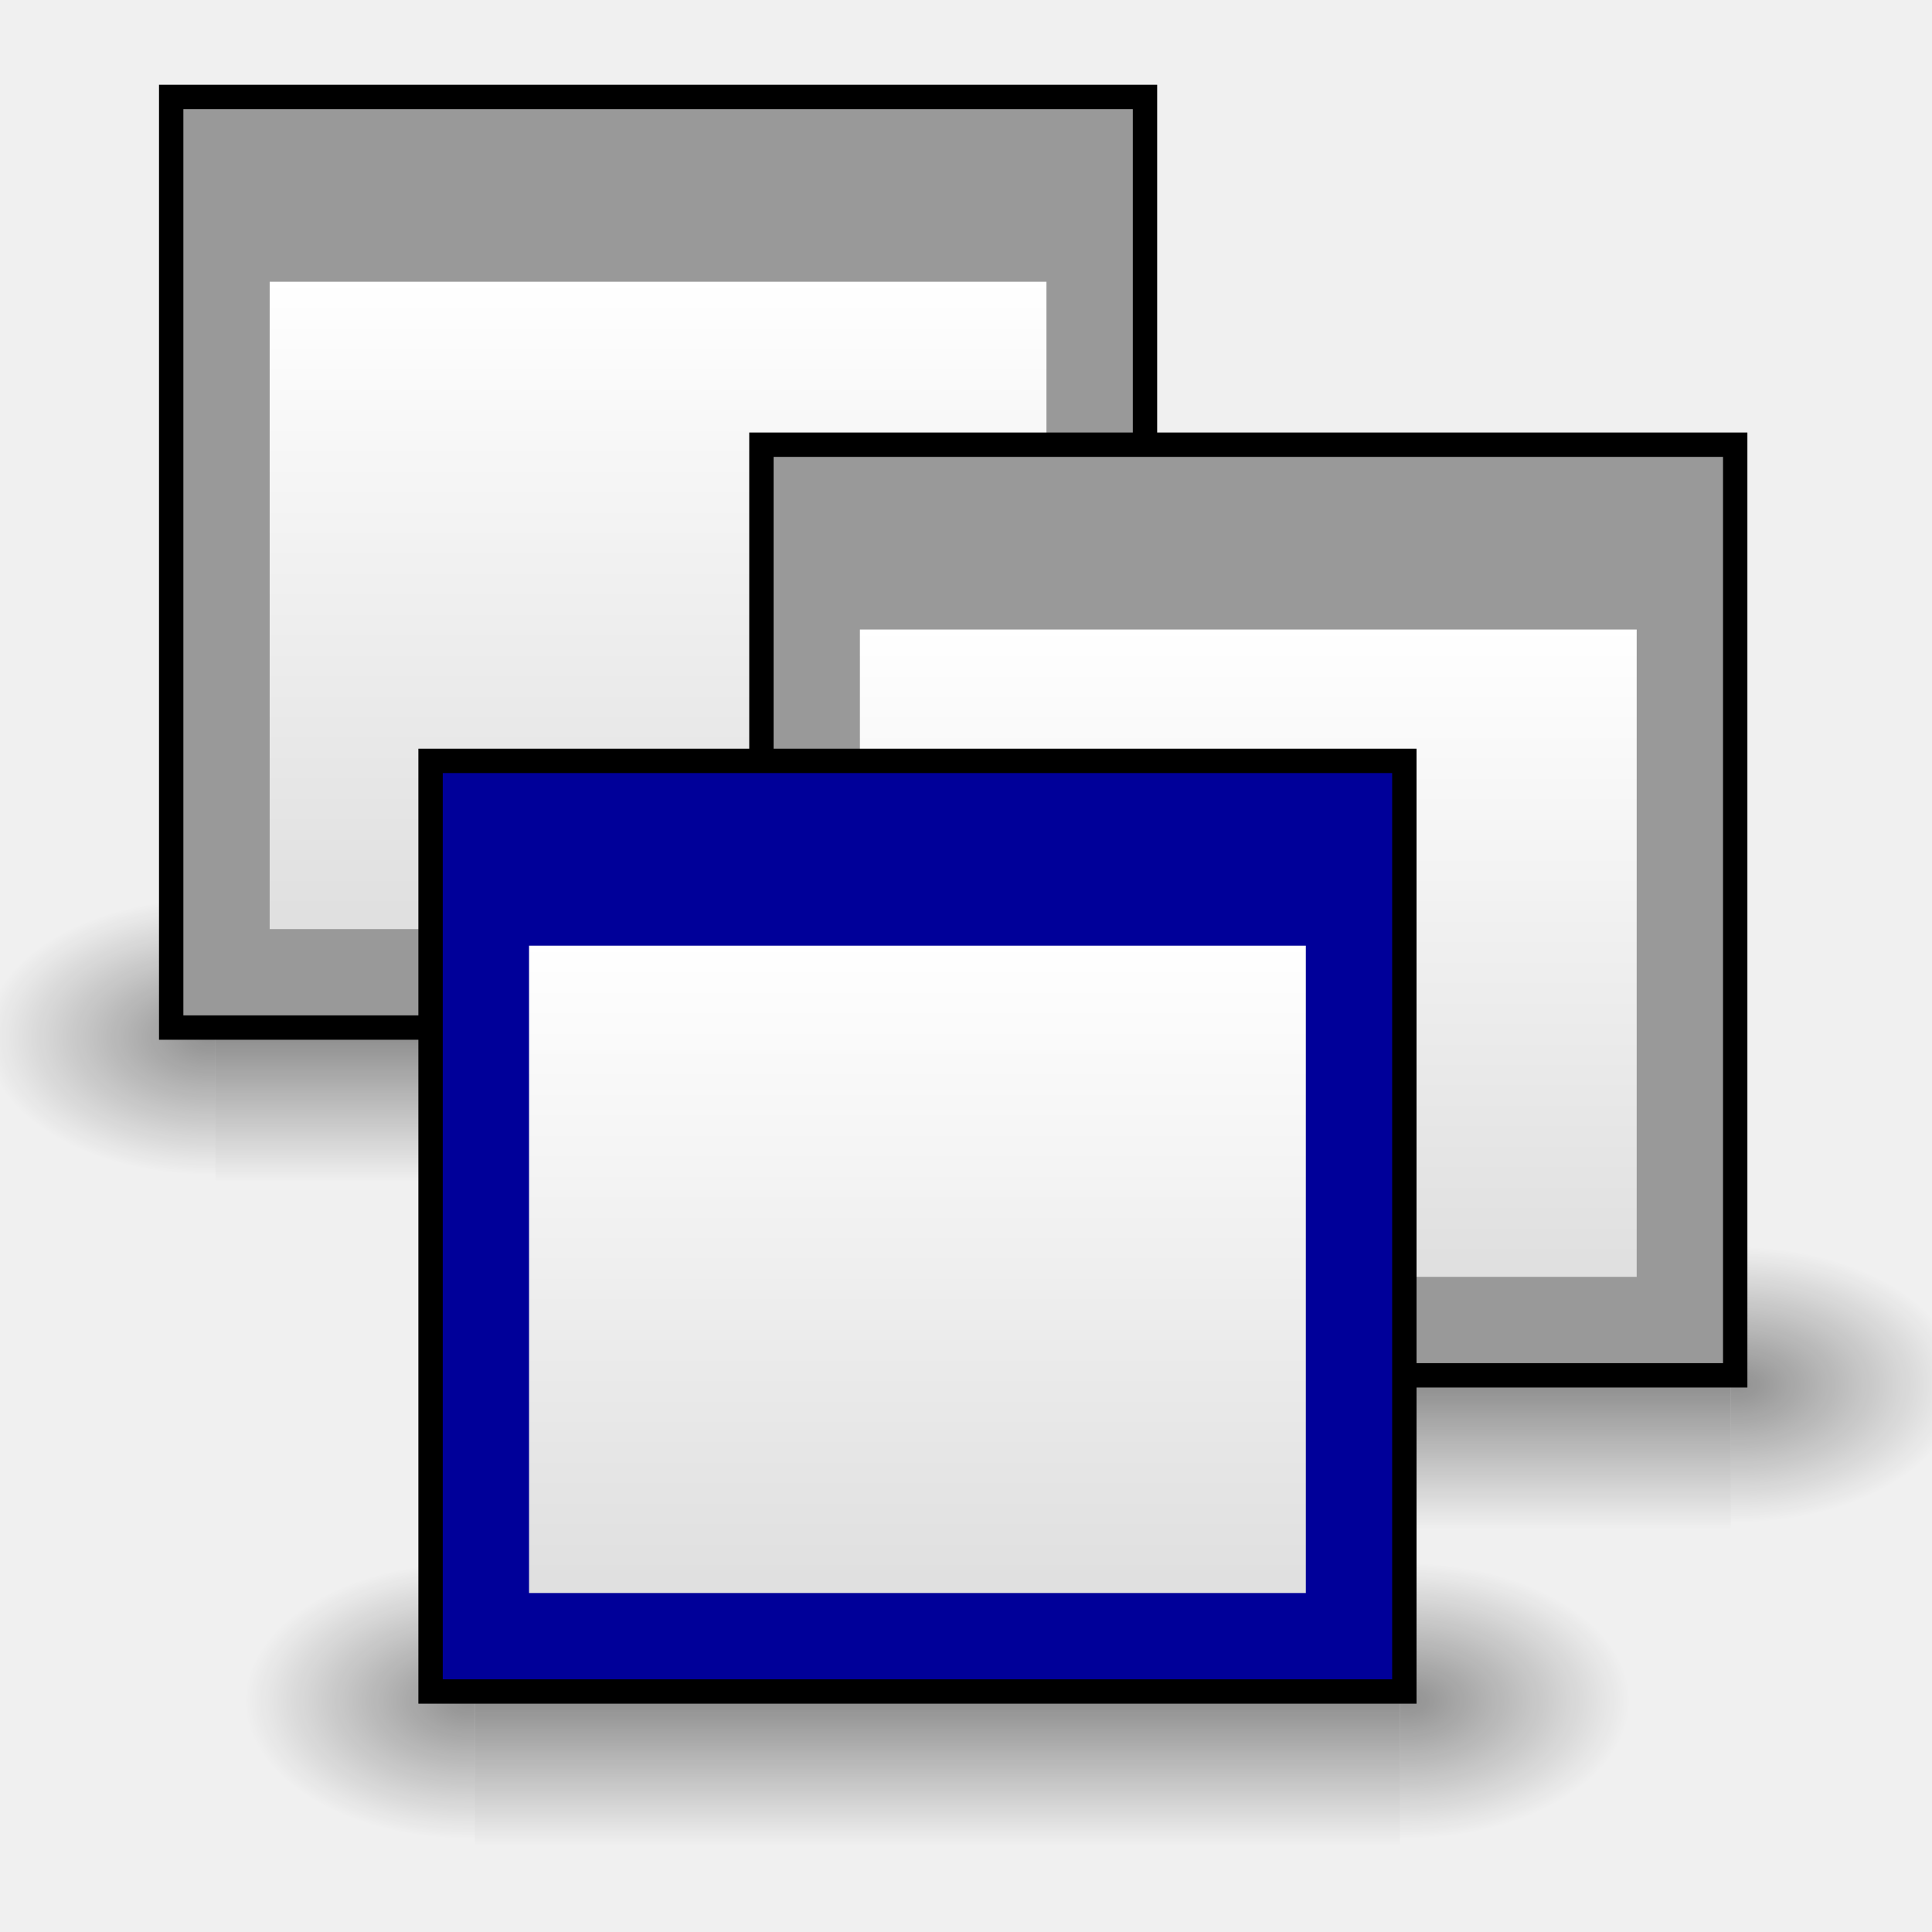
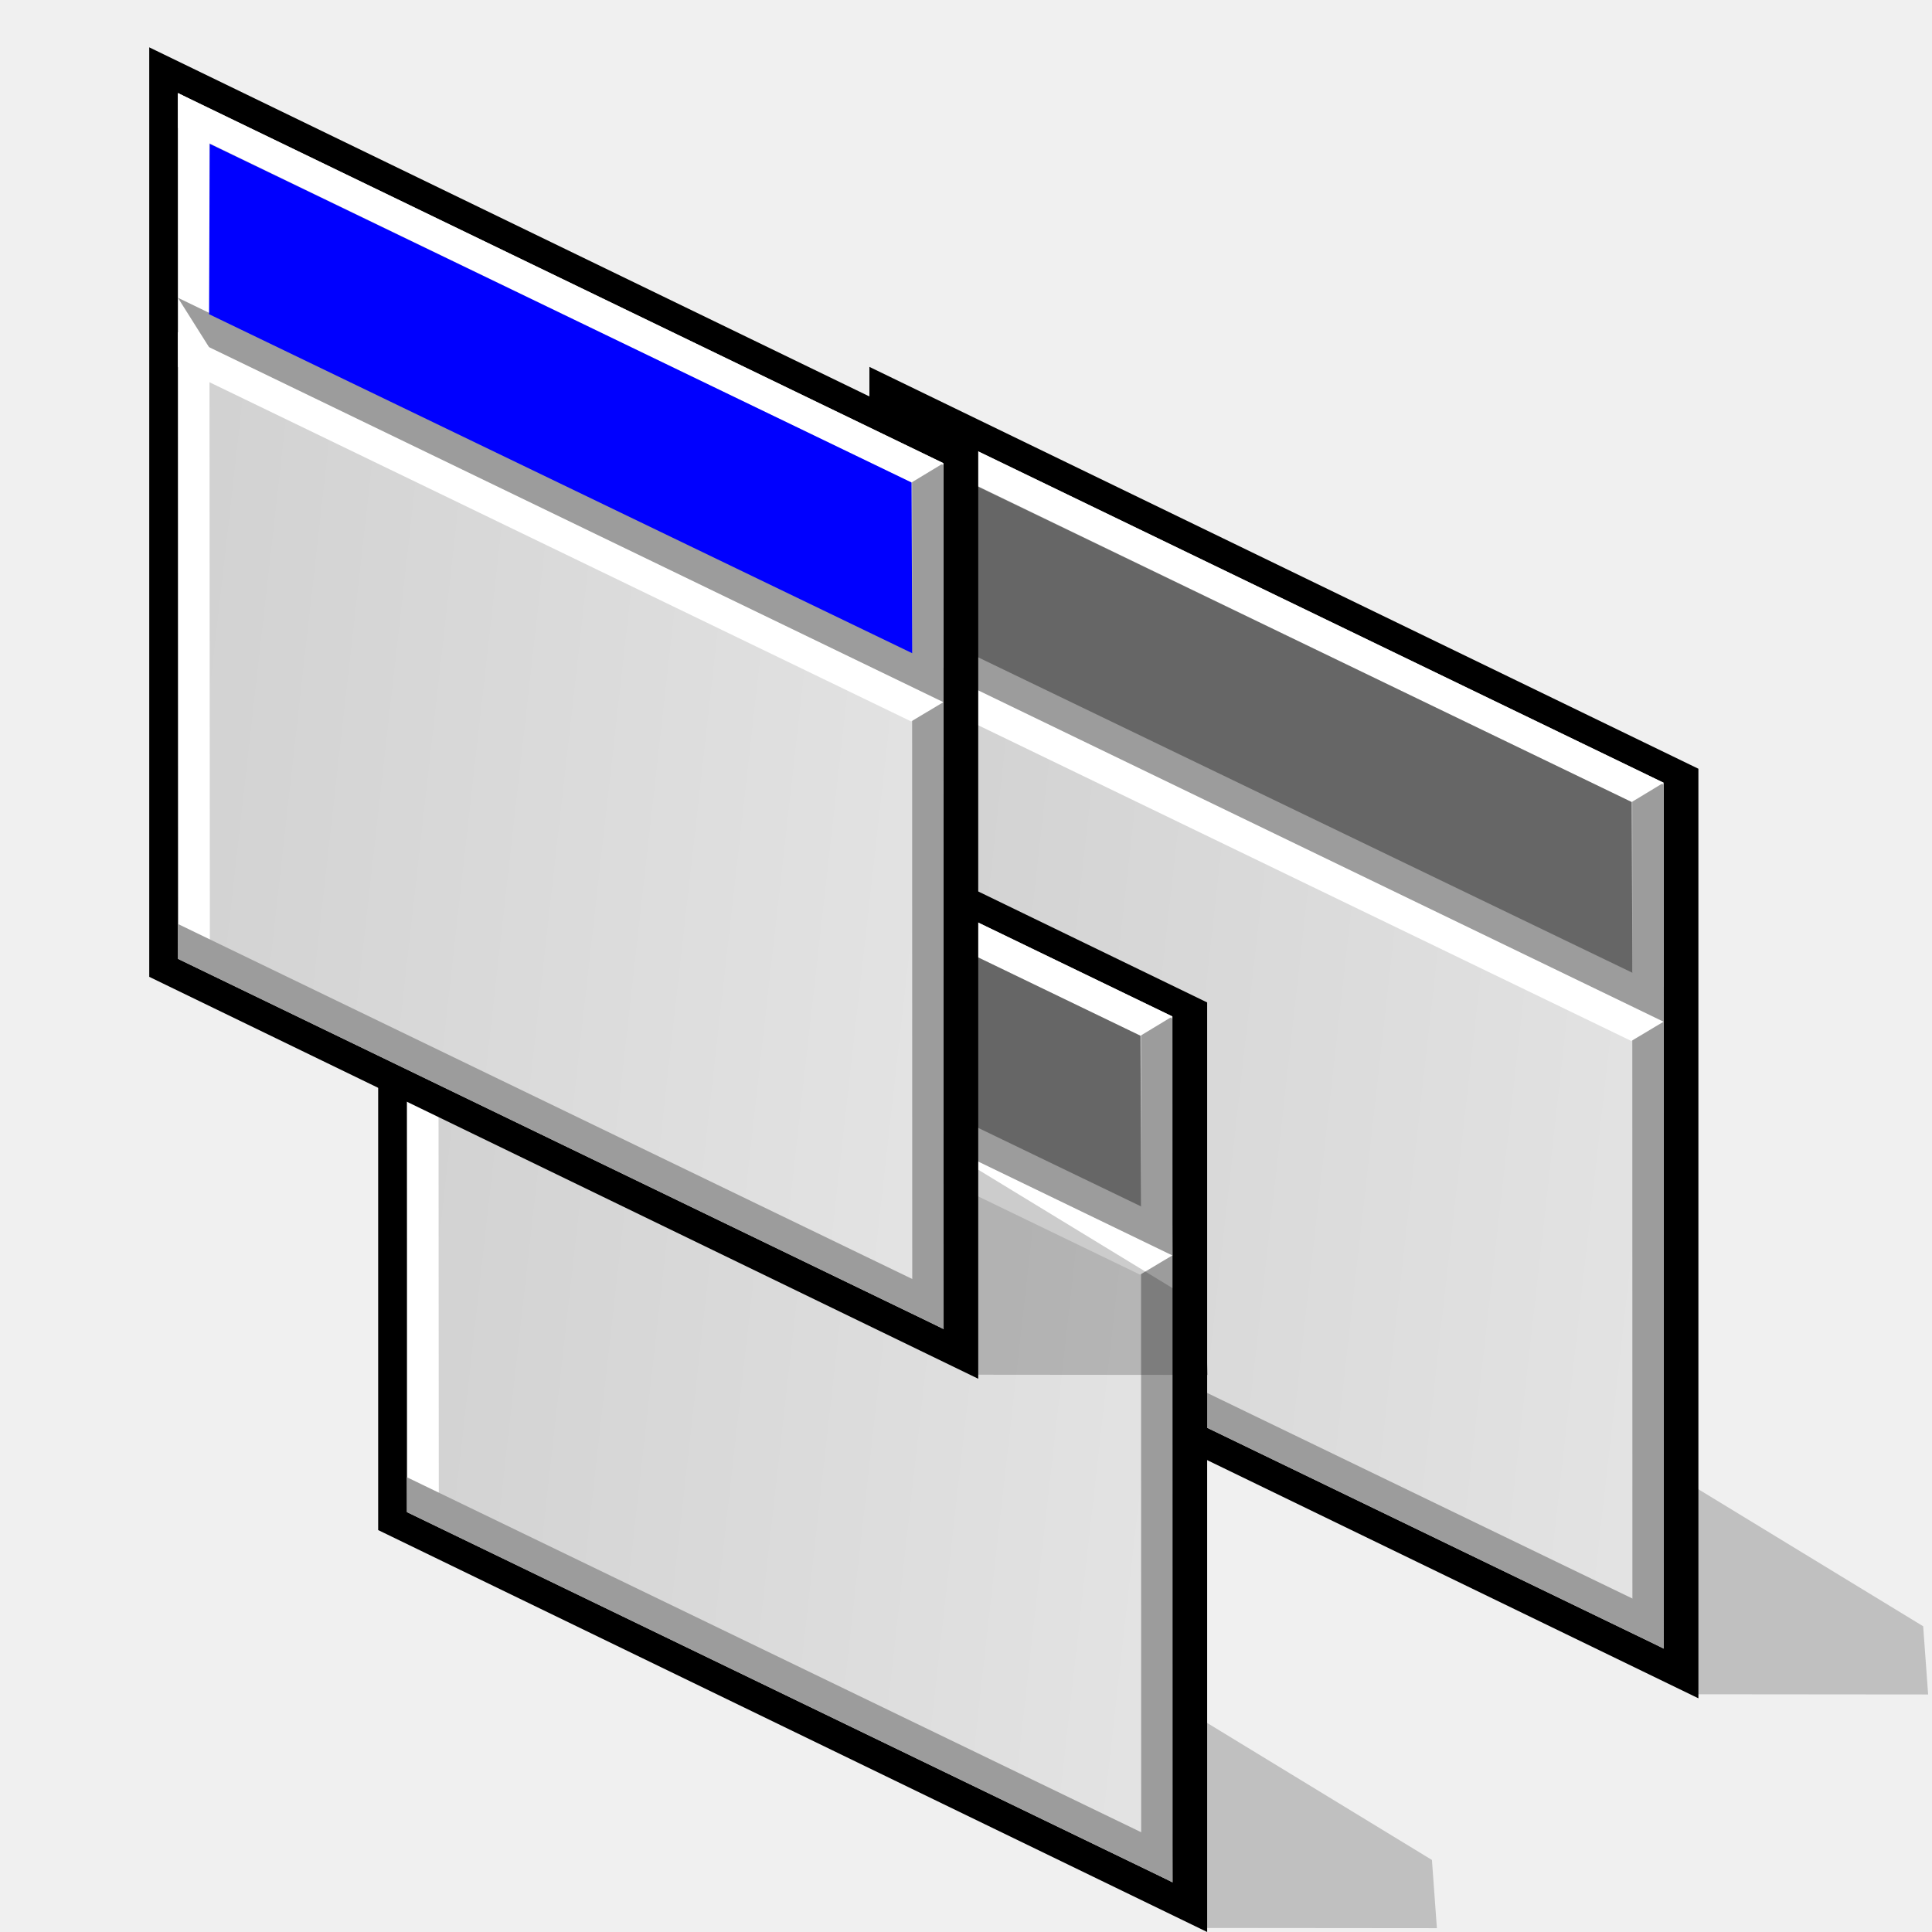
- <svg xmlns="http://www.w3.org/2000/svg" xmlns:xlink="http://www.w3.org/1999/xlink" version="1.0" x="0" y="0" width="48" height="48" id="svg11300">
-   <defs id="defs3">
-     <linearGradient id="linearGradient2905">
-       <stop style="stop-color:#729fcf;stop-opacity:1;" offset="0" id="stop2907" />
-       <stop style="stop-color:#729fcf;stop-opacity:0;" offset="1" id="stop2909" />
+ <svg xmlns="http://www.w3.org/2000/svg" xmlns:xlink="http://www.w3.org/1999/xlink" width="48pt" height="48pt" viewBox="0 0 49.067 49.716" overflow="visible" enable-background="new 0 0 49.067 49.716" xml:space="preserve" id="svg153" version="1.1">
+   <defs id="defs220">
+     <linearGradient xlink:href="#XMLID_1_" id="linearGradient2911" gradientUnits="userSpaceOnUse" gradientTransform="matrix(1,0,0,-1,235.1665,407.0703)" x1="-190.532" y1="380.067" x2="-234.213" y2="384.984" />
+     <linearGradient xlink:href="#XMLID_2_" id="linearGradient2913" gradientUnits="userSpaceOnUse" gradientTransform="matrix(1,0,0,-1,235.1665,407.0703)" x1="-217.321" y1="382.522" x2="-214.998" y2="386.095" />
+     <linearGradient xlink:href="#XMLID_3_" id="linearGradient2915" gradientUnits="userSpaceOnUse" gradientTransform="matrix(1,0,0,-1,235.1665,407.0703)" x1="-231.922" y1="364.782" x2="-227.659" y2="373.124" />
+     <linearGradient id="XMLID_1_" gradientUnits="userSpaceOnUse" x1="-190.532" y1="380.067" x2="-234.213" y2="384.984" gradientTransform="matrix(1,0,0,-1,235.1665,407.0703)">
+       <stop offset="0" style="stop-color:#E6E6E6" id="stop159" />
+       <stop offset="1" style="stop-color:#CCCCCC" id="stop160" />
    </linearGradient>
-     <linearGradient id="linearGradient2897">
-       <stop style="stop-color:#204a87;stop-opacity:1;" offset="0" id="stop2899" />
-       <stop style="stop-color:#204a87;stop-opacity:0;" offset="1" id="stop2901" />
+     <linearGradient id="XMLID_2_" gradientUnits="userSpaceOnUse" x1="-217.321" y1="382.522" x2="-214.998" y2="386.095" gradientTransform="matrix(1,0,0,-1,235.1665,407.0703)">
+       <stop offset="0" style="stop-color:#E6E6E6" id="stop187" />
+       <stop offset="0.267" style="stop-color:#ECC8C8" id="stop188" />
+       <stop offset="0.848" style="stop-color:#FB7B7A" id="stop189" />
+       <stop offset="1" style="stop-color:#FF6665" id="stop190" />
    </linearGradient>
-     <linearGradient id="linearGradient2889">
-       <stop style="stop-color:white;stop-opacity:1;" offset="0" id="stop2891" />
-       <stop style="stop-color:white;stop-opacity:0;" offset="1" id="stop2893" />
+     <linearGradient xlink:href="#XMLID_2_" id="linearGradient2939" gradientUnits="userSpaceOnUse" gradientTransform="matrix(1,0,0,-1,235.1665,407.0703)" x1="-217.321" y1="382.522" x2="-214.998" y2="386.095" />
+     <linearGradient xlink:href="#XMLID_1_" id="linearGradient2963" gradientUnits="userSpaceOnUse" gradientTransform="matrix(1,0,0,-1,235.1665,407.0703)" x1="-190.532" y1="380.067" x2="-234.213" y2="384.984" />
+     <linearGradient id="linearGradient5048">
+       <stop id="stop5050" offset="0" style="stop-color:black;stop-opacity:0;" />
+       <stop style="stop-color:black;stop-opacity:1;" offset="0.5" id="stop5056" />
+       <stop id="stop5052" offset="1" style="stop-color:black;stop-opacity:0;" />
    </linearGradient>
-     <radialGradient xlink:href="#linearGradient5060" id="radialGradient5031" gradientUnits="userSpaceOnUse" gradientTransform="matrix(-2.774389,0,0,1.969706,112.7623,-872.8854)" cx="605.714" cy="486.648" fx="605.714" fy="486.648" r="117.143" />
-     <linearGradient id="linearGradient5060">
-       <stop style="stop-color:black;stop-opacity:1;" offset="0" id="stop5062" />
-       <stop style="stop-color:black;stop-opacity:0;" offset="1" id="stop5064" />
-     </linearGradient>
-     <radialGradient xlink:href="#linearGradient5060" id="radialGradient5029" gradientUnits="userSpaceOnUse" gradientTransform="matrix(2.774389,0,0,1.969706,-1891.633,-872.8854)" cx="605.714" cy="486.648" fx="605.714" fy="486.648" r="117.143" />
-     <linearGradient id="linearGradient5048">
-       <stop style="stop-color:black;stop-opacity:0;" offset="0" id="stop5050" />
-       <stop id="stop5056" offset="0.5" style="stop-color:black;stop-opacity:1;" />
-       <stop style="stop-color:black;stop-opacity:0;" offset="1" id="stop5052" />
-     </linearGradient>
-     <linearGradient xlink:href="#linearGradient5048" id="linearGradient5027" gradientUnits="userSpaceOnUse" gradientTransform="matrix(2.774389,0,0,1.969706,-1892.179,-872.8854)" x1="302.857" y1="366.648" x2="302.857" y2="609.505" />
    <linearGradient id="linearGradient4816">
-       <stop style="stop-color:#204a87;stop-opacity:1" offset="0" id="stop4818" />
-       <stop style="stop-color:#204a87;stop-opacity:0" offset="1" id="stop4820" />
+       <stop id="stop4818" offset="0" style="stop-color:#204a87;stop-opacity:1" />
+       <stop id="stop4820" offset="1" style="stop-color:#204a87;stop-opacity:0" />
    </linearGradient>
    <linearGradient id="linearGradient3832">
-       <stop style="stop-color:#ffffff;stop-opacity:1" offset="0" id="stop3834" />
-       <stop style="stop-color:#e0e0e0;stop-opacity:1" offset="1" id="stop3836" />
+       <stop id="stop3834" offset="0" style="stop-color:#ffffff;stop-opacity:1" />
+       <stop id="stop3836" offset="1" style="stop-color:#e0e0e0;stop-opacity:1" />
    </linearGradient>
-     <linearGradient xlink:href="#linearGradient3832" id="linearGradient2267" gradientUnits="userSpaceOnUse" gradientTransform="matrix(1.181102,0,0,1.133215,-2.996059,16.44342)" x1="17.881" y1="11.073" x2="17.881" y2="21.768" />
-     <linearGradient xlink:href="#linearGradient5048" id="linearGradient1983" gradientUnits="userSpaceOnUse" gradientTransform="matrix(2.774389,0,0,1.969706,-1892.179,-872.8854)" x1="302.857" y1="366.648" x2="302.857" y2="609.505" />
-     <radialGradient xlink:href="#linearGradient5060" id="radialGradient1985" gradientUnits="userSpaceOnUse" gradientTransform="matrix(2.774389,0,0,1.969706,-1891.633,-872.8854)" cx="605.714" cy="486.648" fx="605.714" fy="486.648" r="117.143" />
-     <radialGradient xlink:href="#linearGradient5060" id="radialGradient1987" gradientUnits="userSpaceOnUse" gradientTransform="matrix(-2.774389,0,0,1.969706,112.7623,-872.8854)" cx="605.714" cy="486.648" fx="605.714" fy="486.648" r="117.143" />
-     <linearGradient xlink:href="#linearGradient3832" id="linearGradient1989" gradientUnits="userSpaceOnUse" gradientTransform="matrix(1.181102,0,0,1.133215,7.003941,8.44342)" x1="17.881" y1="11.073" x2="17.881" y2="21.768" />
-     <linearGradient xlink:href="#linearGradient4816" id="linearGradient1991" gradientUnits="userSpaceOnUse" gradientTransform="matrix(1.116479,0,0,1.28466,8.186833,8.33649)" x1="13.051" y1="11.354" x2="13.051" y2="5.617" />
-     <linearGradient xlink:href="#linearGradient2889" id="linearGradient2895" x1="24.75" y1="13.984" x2="41.969" y2="13.984" gradientUnits="userSpaceOnUse" />
-     <linearGradient xlink:href="#linearGradient2897" id="linearGradient2903" x1="35.101" y1="12.376" x2="43.349" y2="4.438" gradientUnits="userSpaceOnUse" gradientTransform="matrix(-0.6522778,0.75798,-0.75798,-0.6522778,70.96447,-1.234695)" />
-     <linearGradient xlink:href="#linearGradient2905" id="linearGradient2911" x1="35.101" y1="12.376" x2="43.349" y2="4.438" gradientUnits="userSpaceOnUse" gradientTransform="matrix(-0.6522778,0.75798,-0.75798,-0.6522778,70.96447,-1.234695)" />
-     <linearGradient xlink:href="#linearGradient3832" id="linearGradient3641" gradientUnits="userSpaceOnUse" gradientTransform="matrix(1.181102,0,0,1.133215,7.003941,8.44342)" x1="17.881" y1="11.073" x2="17.881" y2="21.768" />
-     <linearGradient xlink:href="#linearGradient5048" id="linearGradient3742" gradientUnits="userSpaceOnUse" gradientTransform="matrix(2.774389,0,0,1.969706,-1892.179,-872.8854)" x1="302.857" y1="366.648" x2="302.857" y2="609.505" />
-     <radialGradient xlink:href="#linearGradient5060" id="radialGradient3744" gradientUnits="userSpaceOnUse" gradientTransform="matrix(2.774389,0,0,1.969706,-1891.633,-872.8854)" cx="605.714" cy="486.648" fx="605.714" fy="486.648" r="117.143" />
-     <radialGradient xlink:href="#linearGradient5060" id="radialGradient3746" gradientUnits="userSpaceOnUse" gradientTransform="matrix(-2.774389,0,0,1.969706,112.7623,-872.8854)" cx="605.714" cy="486.648" fx="605.714" fy="486.648" r="117.143" />
-     <linearGradient xlink:href="#linearGradient3832" id="linearGradient3748" gradientUnits="userSpaceOnUse" gradientTransform="matrix(1.181102,0,0,1.133215,-2.996059,16.44342)" x1="17.881" y1="11.073" x2="17.881" y2="21.768" />
-     <linearGradient xlink:href="#linearGradient5048" id="linearGradient2878" gradientUnits="userSpaceOnUse" gradientTransform="matrix(2.774389,0,0,1.969706,-1892.179,-872.8854)" x1="302.857" y1="366.648" x2="302.857" y2="609.505" />
-     <radialGradient xlink:href="#linearGradient5060" id="radialGradient2880" gradientUnits="userSpaceOnUse" gradientTransform="matrix(2.774389,0,0,1.969706,-1891.633,-872.8854)" cx="605.714" cy="486.648" fx="605.714" fy="486.648" r="117.143" />
-     <radialGradient xlink:href="#linearGradient5060" id="radialGradient2882" gradientUnits="userSpaceOnUse" gradientTransform="matrix(-2.774389,0,0,1.969706,112.7623,-872.8854)" cx="605.714" cy="486.648" fx="605.714" fy="486.648" r="117.143" />
-     <linearGradient xlink:href="#linearGradient3832" id="linearGradient2884" gradientUnits="userSpaceOnUse" gradientTransform="matrix(1.181102,0,0,1.133215,-2.996059,16.44342)" x1="17.881" y1="11.073" x2="17.881" y2="21.768" />
-     <linearGradient xlink:href="#linearGradient3832" id="linearGradient3818" gradientUnits="userSpaceOnUse" gradientTransform="matrix(1.429798,0,0,1.371828,4.590421,9.721204)" x1="17.881" y1="11.073" x2="17.881" y2="21.768" />
-     <linearGradient xlink:href="#linearGradient5048" id="linearGradient3824" gradientUnits="userSpaceOnUse" gradientTransform="matrix(2.774389,0,0,1.969706,-1892.179,-872.8854)" x1="302.857" y1="366.648" x2="302.857" y2="609.505" />
-     <radialGradient xlink:href="#linearGradient5060" id="radialGradient3826" gradientUnits="userSpaceOnUse" gradientTransform="matrix(2.774389,0,0,1.969706,-1891.633,-872.8854)" cx="605.714" cy="486.648" fx="605.714" fy="486.648" r="117.143" />
-     <radialGradient xlink:href="#linearGradient5060" id="radialGradient3828" gradientUnits="userSpaceOnUse" gradientTransform="matrix(-2.774389,0,0,1.969706,112.7623,-872.8854)" cx="605.714" cy="486.648" fx="605.714" fy="486.648" r="117.143" />
-     <radialGradient xlink:href="#linearGradient5060" id="radialGradient3831" gradientUnits="userSpaceOnUse" gradientTransform="matrix(-0.04759614,0,0,0.02928828,40.48193,28.00312)" cx="605.714" cy="486.648" fx="605.714" fy="486.648" r="117.143" />
-     <radialGradient xlink:href="#linearGradient5060" id="radialGradient3834" gradientUnits="userSpaceOnUse" gradientTransform="matrix(0.04759614,0,0,0.02928828,6.095444,28.00312)" cx="605.714" cy="486.648" fx="605.714" fy="486.648" r="117.143" />
-     <linearGradient xlink:href="#linearGradient5048" id="linearGradient3837" gradientUnits="userSpaceOnUse" gradientTransform="matrix(0.04759614,0,0,0.02928828,6.086077,28.00312)" x1="302.857" y1="366.648" x2="302.857" y2="609.505" />
-     <linearGradient xlink:href="#linearGradient3832" id="linearGradient3847" gradientUnits="userSpaceOnUse" gradientTransform="matrix(1.533013,0,0,1.470858,1.983348,7.1128)" x1="17.881" y1="11.073" x2="17.881" y2="21.768" />
-     <linearGradient xlink:href="#linearGradient3832" id="linearGradient3062" gradientUnits="userSpaceOnUse" gradientTransform="matrix(1.533013,0,0,1.470858,10.2036,-0.741511)" x1="17.881" y1="11.073" x2="17.881" y2="21.768" />
-     <radialGradient xlink:href="#linearGradient5060" id="radialGradient3065" gradientUnits="userSpaceOnUse" gradientTransform="matrix(-0.04759614,0,0,0.02928828,48.70218,20.14889)" cx="605.714" cy="486.648" fx="605.714" fy="486.648" r="117.143" />
-     <radialGradient xlink:href="#linearGradient5060" id="radialGradient3068" gradientUnits="userSpaceOnUse" gradientTransform="matrix(0.04759614,0,0,0.02928828,14.31569,20.14889)" cx="605.714" cy="486.648" fx="605.714" fy="486.648" r="117.143" />
-     <linearGradient xlink:href="#linearGradient5048" id="linearGradient3071" gradientUnits="userSpaceOnUse" gradientTransform="matrix(0.04759614,0,0,0.02928828,14.30633,20.14889)" x1="302.857" y1="366.648" x2="302.857" y2="609.505" />
-     <linearGradient xlink:href="#linearGradient3832" id="linearGradient3843" gradientUnits="userSpaceOnUse" gradientTransform="matrix(1.533013,0,0,1.470858,-4.46042,-9.381711)" x1="17.881" y1="11.073" x2="17.881" y2="21.768" />
-     <radialGradient xlink:href="#linearGradient5060" id="radialGradient3846" gradientUnits="userSpaceOnUse" gradientTransform="matrix(-0.04759614,0,0,0.02928828,34.03816,11.50859)" cx="605.714" cy="486.648" fx="605.714" fy="486.648" r="117.143" />
-     <radialGradient xlink:href="#linearGradient5060" id="radialGradient3849" gradientUnits="userSpaceOnUse" gradientTransform="matrix(0.04759614,0,0,0.02928828,-0.3483239,11.50859)" cx="605.714" cy="486.648" fx="605.714" fy="486.648" r="117.143" />
-     <linearGradient xlink:href="#linearGradient5048" id="linearGradient3852" gradientUnits="userSpaceOnUse" gradientTransform="matrix(0.04759614,0,0,0.02928828,-0.3576909,11.50859)" x1="302.857" y1="366.648" x2="302.857" y2="609.505" />
+     <radialGradient id="aigrd1" cx="3.12" cy="0.885" r="43.995" fx="3.12" fy="0.885" gradientUnits="userSpaceOnUse">
+       <stop offset="0" style="stop-color:#6b372d;stop-opacity:1;" id="stop8" />
+       <stop offset="0.281" style="stop-color:#ff1010;stop-opacity:1;" id="stop10" />
+       <stop offset="1" style="stop-color:#996E04" id="stop12" />
+     </radialGradient>
+     <linearGradient id="linearGradient3365">
+       <stop style="stop-color:#ffffff;stop-opacity:1;" offset="0" id="stop3367" />
+       <stop id="stop3371" offset="0.5" style="stop-color:#ffffff;stop-opacity:0;" />
+       <stop style="stop-color:#ffffff;stop-opacity:1;" offset="0.75" id="stop3373" />
+       <stop id="stop3375" offset="0.954" style="stop-color:#ffffff;stop-opacity:0;" />
+       <stop style="stop-color:#ffffff;stop-opacity:0;" offset="0.954" id="stop3377" />
+       <stop style="stop-color:#ffffff;stop-opacity:1;" offset="1" id="stop3369" />
+     </linearGradient>
+     <linearGradient id="linearGradient3353">
+       <stop id="stop3355" offset="0" style="stop-color:#969696;stop-opacity:1;" />
+       <stop id="stop3357" offset="1" style="stop-color:#b6b6b6;stop-opacity:0;" />
+     </linearGradient>
+     <linearGradient id="linearGradient3341">
+       <stop style="stop-color:#b6b6b6;stop-opacity:1;" offset="0" id="stop3343" />
+       <stop style="stop-color:#b6b6b6;stop-opacity:0;" offset="1" id="stop3345" />
+     </linearGradient>
+     <linearGradient id="linearGradient3331">
+       <stop id="stop3333" offset="0" style="stop-color:#ffffff;stop-opacity:1;" />
+       <stop id="stop3335" offset="1" style="stop-color:#ffffff;stop-opacity:0;" />
+     </linearGradient>
+     <linearGradient id="linearGradient3309">
+       <stop id="stop3311" offset="0" style="stop-color:#e5e6e3;stop-opacity:1;" />
+       <stop style="stop-color:#d1d3cf;stop-opacity:1;" offset="0.5" id="stop3317" />
+       <stop id="stop3313" offset="1" style="stop-color:#767c6f;stop-opacity:1;" />
+     </linearGradient>
+     <linearGradient id="linearGradient3271">
+       <stop id="stop3273" offset="0" style="stop-color:#eeeeec;stop-opacity:1;" />
+       <stop id="stop3275" offset="1" style="stop-color:#d3d3ce;stop-opacity:1;" />
+     </linearGradient>
+     <linearGradient id="linearGradient3260">
+       <stop id="stop3262" offset="0" style="stop-color:#3465a4;stop-opacity:1;" />
+       <stop id="stop3264" offset="1" style="stop-color:#8fb1dc;stop-opacity:1;" />
+     </linearGradient>
+     <linearGradient id="linearGradient3815">
+       <stop id="stop3817" offset="0" style="stop-color:#204a87;stop-opacity:1;" />
+       <stop id="stop3819" offset="1" style="stop-color:#98b8e7;stop-opacity:1;" />
+     </linearGradient>
+     <linearGradient id="linearGradient3805">
+       <stop id="stop3807" offset="0" style="stop-color:#284e7f;stop-opacity:1;" />
+       <stop style="stop-color:#6694cf;stop-opacity:1;" offset="0.5" id="stop3813" />
+       <stop id="stop3809" offset="1" style="stop-color:#234570;stop-opacity:1;" />
+     </linearGradient>
+     <linearGradient id="linearGradient3356">
+       <stop id="stop3358" offset="0" style="stop-color:#ff4141;stop-opacity:1;" />
+       <stop id="stop3360" offset="1" style="stop-color:#ff9d9d;stop-opacity:1;" />
+     </linearGradient>
+     <linearGradient id="linearGradient3348">
+       <stop id="stop3350" offset="0" style="stop-color:#ff4949;stop-opacity:1;" />
+       <stop id="stop3352" offset="1" style="stop-color:#ffb1b1;stop-opacity:1;" />
+     </linearGradient>
+     <linearGradient id="linearGradient3338">
+       <stop id="stop3340" offset="0" style="stop-color:#cc0000;stop-opacity:1;" />
+       <stop style="stop-color:#ff5858;stop-opacity:1;" offset="0.5" id="stop3346" />
+       <stop id="stop3342" offset="1" style="stop-color:#cc0000;stop-opacity:1;" />
+     </linearGradient>
+     <linearGradient id="linearGradient3233">
+       <stop id="stop3235" offset="0" style="stop-color:#eeeeec;stop-opacity:1;" />
+       <stop id="stop3237" offset="1" style="stop-color:#a3a398;stop-opacity:1;" />
+     </linearGradient>
+     <linearGradient id="linearGradient6932">
+       <stop id="stop6934" offset="0" style="stop-color:#ffffff;stop-opacity:1;" />
+       <stop id="stop6936" offset="1" style="stop-color:#e7e6ae;stop-opacity:1;" />
+     </linearGradient>
+     <linearGradient id="linearGradient4206">
+       <stop style="stop-color:#7d4b01;stop-opacity:1;" offset="0" id="stop4208" />
+       <stop style="stop-color:#535353;stop-opacity:1;" offset="1" id="stop4210" />
+     </linearGradient>
+     <linearGradient id="linearGradient4162">
+       <stop style="stop-color:#f79403;stop-opacity:1;" offset="0" id="stop4164" />
+       <stop id="stop4170" offset="0.187" style="stop-color:#fdb343;stop-opacity:1;" />
+       <stop style="stop-color:#fdb74f;stop-opacity:1;" offset="0.43" id="stop4172" />
+       <stop style="stop-color:#8f5601;stop-opacity:1;" offset="1" id="stop4166" />
+     </linearGradient>
+     <linearGradient id="linearGradient4134">
+       <stop style="stop-color:#d6d7d5;stop-opacity:1;" offset="0" id="stop4136" />
+       <stop id="stop4148" offset="0.25" style="stop-color:#d1d2d0;stop-opacity:1;" />
+       <stop id="stop4142" offset="0.5" style="stop-color:#a5a6a3;stop-opacity:1;" />
+       <stop style="stop-color:#dddedc;stop-opacity:1;" offset="1" id="stop4138" />
+     </linearGradient>
+     <linearGradient id="gradient0" gradientUnits="userSpaceOnUse" x1="70.14" y1="-20.7" x2="95.37" y2="12.34">
+       <stop offset="0" stop-color="#c80505" id="stop4218" />
+       <stop offset="0.49" stop-color="#9d0404" id="stop4220" />
+       <stop offset="1" stop-color="#b40404" id="stop4222" />
+     </linearGradient>
+     <linearGradient id="gradient1" gradientUnits="userSpaceOnUse" x1="89.68" y1="-7.12" x2="102.64" y2="22.55">
+       <stop offset="0" stop-color="#ff3e3e" id="stop4229" />
+       <stop offset="1" stop-color="#f70606" id="stop4231" />
+     </linearGradient>
+     <linearGradient id="gradient2" gradientUnits="userSpaceOnUse" x1="47.25" y1="-23.17" x2="71.47" y2="3.46">
+       <stop offset="0" stop-color="#ff9090" id="stop4236" />
+       <stop offset="1" stop-color="#ff7575" id="stop4238" />
+     </linearGradient>
+     <linearGradient xlink:href="#XMLID_1_" id="linearGradient11730" gradientUnits="userSpaceOnUse" gradientTransform="matrix(1,0,0,-1,235.1665,407.0703)" x1="-190.532" y1="380.067" x2="-234.213" y2="384.984" />
+     <linearGradient xlink:href="#XMLID_1_" id="linearGradient11756" gradientUnits="userSpaceOnUse" gradientTransform="matrix(1,0,0,-1,235.1665,407.0703)" x1="-190.532" y1="380.067" x2="-234.213" y2="384.984" />
  </defs>
-   <rect style="opacity:0.402;color:#000000;fill:url(#linearGradient3852);fill-opacity:1;fill-rule:nonzero;stroke:none;stroke-width:1;marker:none;visibility:visible;display:inline;overflow:visible" id="rect3878" width="22.982" height="7.113" x="5.354" y="22.247" />
-   <path style="opacity:0.402;color:#000000;fill:url(#radialGradient3849);fill-opacity:1;fill-rule:nonzero;stroke:none;stroke-width:1;marker:none;visibility:visible;display:inline;overflow:visible" d="m 28.336,22.247 c 0,0 0,7.112 0,7.112 2.451,0.013 5.926,-1.593 5.926,-3.557 0,-1.963 -2.735,-3.556 -5.926,-3.556 z" id="path3880" />
-   <path id="path3882" d="m 5.354,22.247 c 0,0 0,7.112 0,7.112 -2.451,0.013 -5.926,-1.593 -5.926,-3.557 0,-1.963 2.735,-3.556 5.926,-3.556 z" style="opacity:0.402;color:#000000;fill:url(#radialGradient3846);fill-opacity:1;fill-rule:nonzero;stroke:none;stroke-width:1;marker:none;visibility:visible;display:inline;overflow:visible" />
-   <path style="color:#000000;fill:url(#linearGradient3843);fill-opacity:1;fill-rule:evenodd;stroke:#000000;stroke-width:1.211;stroke-linecap:butt;stroke-linejoin:miter;stroke-miterlimit:4;stroke-opacity:1;stroke-dashoffset:0;marker:none;visibility:visible;display:inline;overflow:visible" d="m 4.556,2.711 23.588,0 0,22.516 -23.588,0 z" id="path3884" />
-   <path style="fill:#999999;fill-opacity:1;fill-rule:evenodd;stroke:none" d="m 4.556,2.711 0,22.516 23.588,0 0,-22.516 z m 2.144,4.289 19.299,0 0,16.083 -19.299,0 z" id="path3886" />
-   <rect y="30.887" x="20.018" height="7.113" width="22.982" id="rect3858" style="opacity:0.402;color:#000000;fill:url(#linearGradient3071);fill-opacity:1;fill-rule:nonzero;stroke:none;stroke-width:1;marker:none;visibility:visible;display:inline;overflow:visible" />
-   <path id="path3860" d="m 43,30.888 c 0,0 0,7.112 0,7.112 2.451,0.013 5.926,-1.594 5.926,-3.557 0,-1.963 -2.735,-3.556 -5.926,-3.556 z" style="opacity:0.402;color:#000000;fill:url(#radialGradient3068);fill-opacity:1;fill-rule:nonzero;stroke:none;stroke-width:1;marker:none;visibility:visible;display:inline;overflow:visible" />
-   <path style="opacity:0.402;color:#000000;fill:url(#radialGradient3065);fill-opacity:1;fill-rule:nonzero;stroke:none;stroke-width:1;marker:none;visibility:visible;display:inline;overflow:visible" d="m 20.018,30.888 c 0,0 0,7.112 0,7.112 -2.451,0.013 -5.926,-1.594 -5.926,-3.557 0,-1.963 2.735,-3.556 5.926,-3.556 z" id="path3862" />
-   <path id="path3864" d="m 19.22,11.351 23.588,0 0,22.516 -23.588,0 z" style="color:#000000;fill:url(#linearGradient3062);fill-opacity:1;fill-rule:evenodd;stroke:#000000;stroke-width:1.211;stroke-linecap:butt;stroke-linejoin:miter;stroke-miterlimit:4;stroke-opacity:1;stroke-dashoffset:0;marker:none;visibility:visible;display:inline;overflow:visible" />
-   <path id="path3866" d="m 19.22,11.351 0,22.516 23.588,0 0,-22.516 z m 2.144,4.289 19.299,0 0,16.083 -19.299,0 z" style="fill:#999999;fill-opacity:1;fill-rule:evenodd;stroke:none" />
-   <g id="g3849" transform="translate(0,8.9e-5)">
-     <rect y="38.742" x="11.798" height="7.113" width="22.982" id="rect4173" style="opacity:0.402;color:#000000;fill:url(#linearGradient3837);fill-opacity:1;fill-rule:nonzero;stroke:none;stroke-width:1;marker:none;visibility:visible;display:inline;overflow:visible" />
-     <path id="path5058" d="m 34.78,38.742 c 0,0 0,7.112 0,7.112 2.451,0.013 5.926,-1.594 5.926,-3.557 0,-1.963 -2.735,-3.556 -5.926,-3.556 z" style="opacity:0.402;color:#000000;fill:url(#radialGradient3834);fill-opacity:1;fill-rule:nonzero;stroke:none;stroke-width:1;marker:none;visibility:visible;display:inline;overflow:visible" />
-     <path style="opacity:0.402;color:#000000;fill:url(#radialGradient3831);fill-opacity:1;fill-rule:nonzero;stroke:none;stroke-width:1;marker:none;visibility:visible;display:inline;overflow:visible" d="m 11.798,38.742 c 0,0 0,7.112 0,7.112 -2.451,0.013 -5.926,-1.594 -5.926,-3.557 0,-1.963 2.735,-3.556 5.926,-3.556 z" id="path5018" />
-     <path id="rect3818" d="m 11,19.206 23.588,0 0,22.516 -23.588,0 z" style="color:#000000;fill:url(#linearGradient3847);fill-opacity:1;fill-rule:evenodd;stroke:#000000;stroke-width:1.211;stroke-linecap:butt;stroke-linejoin:miter;stroke-miterlimit:4;stroke-opacity:1;stroke-dashoffset:0;marker:none;visibility:visible;display:inline;overflow:visible" />
-     <path id="rect3839" d="m 11,19.206 0,22.516 23.588,0 0,-22.516 z m 2.144,4.289 19.299,0 0,16.083 -19.299,0 z" style="fill:#000099;fill-opacity:1;fill-rule:evenodd;stroke:none" />
+   <g transform="matrix(0.6891425,0,0,0.6891425,15.47703,9.440875)" id="g11706">
+     <path d="m 9.535,1.708 0,33 30.955,15.008 0,-34.71 L 9.535,0 l 0,1.708 z" id="path11708" style="stroke:none" />
+     <path d="m 39.193,47.856 -28.585,-13.819 0,-32.329 28.585,13.82 0,32.328 z" id="path11710" style="fill:url(#linearGradient11730);stroke:none" />
+     <path d="m 38.02,14.991 0.006,32.257 1.172,0.618 -0.008,-32.257 -1.17,-0.618 z" id="path11712" style="fill:#9c9c9c;stroke:none" />
+     <path d="M 10.609,3.013 37.994,16.252 39.189,15.529 10.604,1.709 10.609,3.013 Z" id="path11714" style="fill:#ffffff;stroke:none" />
+     <path d="m 10.608,1.708 0.019,31.751 1.172,0.618 -0.021,-31.75 -1.17,-0.619 z" id="path11716" style="fill:#ffffff;stroke:none" />
+     <path d="M 11.783,11.22 39.195,24.472 39.189,23.168 10.604,9.35 l 1.179,1.87 z" id="path11718" style="fill:#9c9c9c;stroke:none" />
+     <path d="m 10.609,34.037 28.586,13.819 -0.006,-1.303 -28.585,-13.82 0.005,1.304 z" id="path11720" style="fill:#9c9c9c;stroke:none" />
+     <path d="m 48.883,47.026 -8.62,-5.254 0.002,7.793 8.803,0.008 -0.185,-2.547 z" id="path11722" style="opacity:0.2;stroke:none" />
+     <path d="m 10.609,11.937 27.376,13.234 1.204,-0.719 -28.585,-13.819 0.005,1.304 z" id="path11724" style="fill:#ffffff;stroke:none" />
+     <g style="stroke:#000000" id="g11726">
+       <path d="M 11.793,3.603 11.769,9.965 38.025,22.624 38,16.249 Z" id="path11728" style="fill:#666666;fill-opacity:1;stroke:none" />
+     </g>
+   </g>
+   <g id="g11693" transform="matrix(0.6891425,0,0,0.6891425,2.835961,15.45459)">
+     <path style="stroke:none" id="path157" d="m 9.535,1.708 0,33 30.955,15.008 0,-34.71 L 9.535,0 l 0,1.708 z" />
+     <path style="fill:url(#linearGradient2963);stroke:none" id="path164" d="m 39.193,47.856 -28.585,-13.819 0,-32.329 28.585,13.82 0,32.328 z" />
+     <path style="fill:#9c9c9c;stroke:none" id="path165" d="m 38.02,14.991 0.006,32.257 1.172,0.618 -0.008,-32.257 -1.17,-0.618 z" />
+     <path style="fill:#ffffff;stroke:none" id="path166" d="M 10.609,3.013 37.994,16.252 39.189,15.529 10.604,1.709 10.609,3.013 Z" />
+     <path style="fill:#ffffff;stroke:none" id="path167" d="m 10.608,1.708 0.019,31.751 1.172,0.618 -0.021,-31.75 -1.17,-0.619 z" />
+     <path style="fill:#9c9c9c;stroke:none" id="path168" d="M 11.783,11.22 39.195,24.472 39.189,23.168 10.604,9.35 l 1.179,1.87 z" />
+     <path style="fill:#9c9c9c;stroke:none" id="path169" d="m 10.609,34.037 28.586,13.819 -0.006,-1.303 -28.585,-13.82 0.005,1.304 z" />
+     <path style="opacity:0.2;stroke:none" id="path184" d="m 48.883,47.026 -8.62,-5.254 0.002,7.793 8.803,0.008 -0.185,-2.547 z" />
+     <path style="fill:#ffffff;stroke:none" id="path215" d="m 10.609,11.937 27.376,13.234 1.204,-0.719 -28.585,-13.819 0.005,1.304 z" />
+     <g id="g216" style="stroke:#000000">
+       <path style="fill:#666666;fill-opacity:1;stroke:none" id="path217" d="M 11.793,3.603 11.769,9.965 38.025,22.624 38,16.249 Z" />
+     </g>
+   </g>
+   <g id="g11732" transform="matrix(0.6891425,0,0,0.6891425,-3.055025,1.218041)">
+     <path style="stroke:none" id="path11734" d="m 9.535,1.708 0,33 30.955,15.008 0,-34.71 L 9.535,0 l 0,1.708 z" />
+     <path style="fill:url(#linearGradient11756);stroke:none" id="path11736" d="m 39.193,47.856 -28.585,-13.819 0,-32.329 28.585,13.82 0,32.328 z" />
+     <path style="fill:#9c9c9c;stroke:none" id="path11738" d="m 38.02,14.991 0.006,32.257 1.172,0.618 -0.008,-32.257 -1.17,-0.618 z" />
+     <path style="fill:#ffffff;stroke:none" id="path11740" d="M 10.609,3.013 37.994,16.252 39.189,15.529 10.604,1.709 10.609,3.013 Z" />
+     <path style="fill:#ffffff;stroke:none" id="path11742" d="m 10.608,1.708 0.019,31.751 1.172,0.618 -0.021,-31.75 -1.17,-0.619 z" />
+     <path style="fill:#9c9c9c;stroke:none" id="path11744" d="M 11.783,11.22 39.195,24.472 39.189,23.168 10.604,9.35 l 1.179,1.87 z" />
+     <path style="fill:#9c9c9c;stroke:none" id="path11746" d="m 10.609,34.037 28.586,13.819 -0.006,-1.303 -28.585,-13.82 0.005,1.304 z" />
+     <path style="opacity:0.2;stroke:none" id="path11748" d="m 48.883,47.026 -8.62,-5.254 0.002,7.793 8.803,0.008 -0.185,-2.547 z" />
+     <path style="fill:#ffffff;stroke:none" id="path11750" d="m 10.609,11.937 27.376,13.234 1.204,-0.719 -28.585,-13.819 0.005,1.304 z" />
+     <g id="g11752" style="stroke:#000000">
+       <path style="fill:#0000ff;fill-opacity:1;stroke:none" id="path11754" d="M 11.793,3.603 11.769,9.965 38.025,22.624 38,16.249 Z" />
+     </g>
  </g>
</svg>
